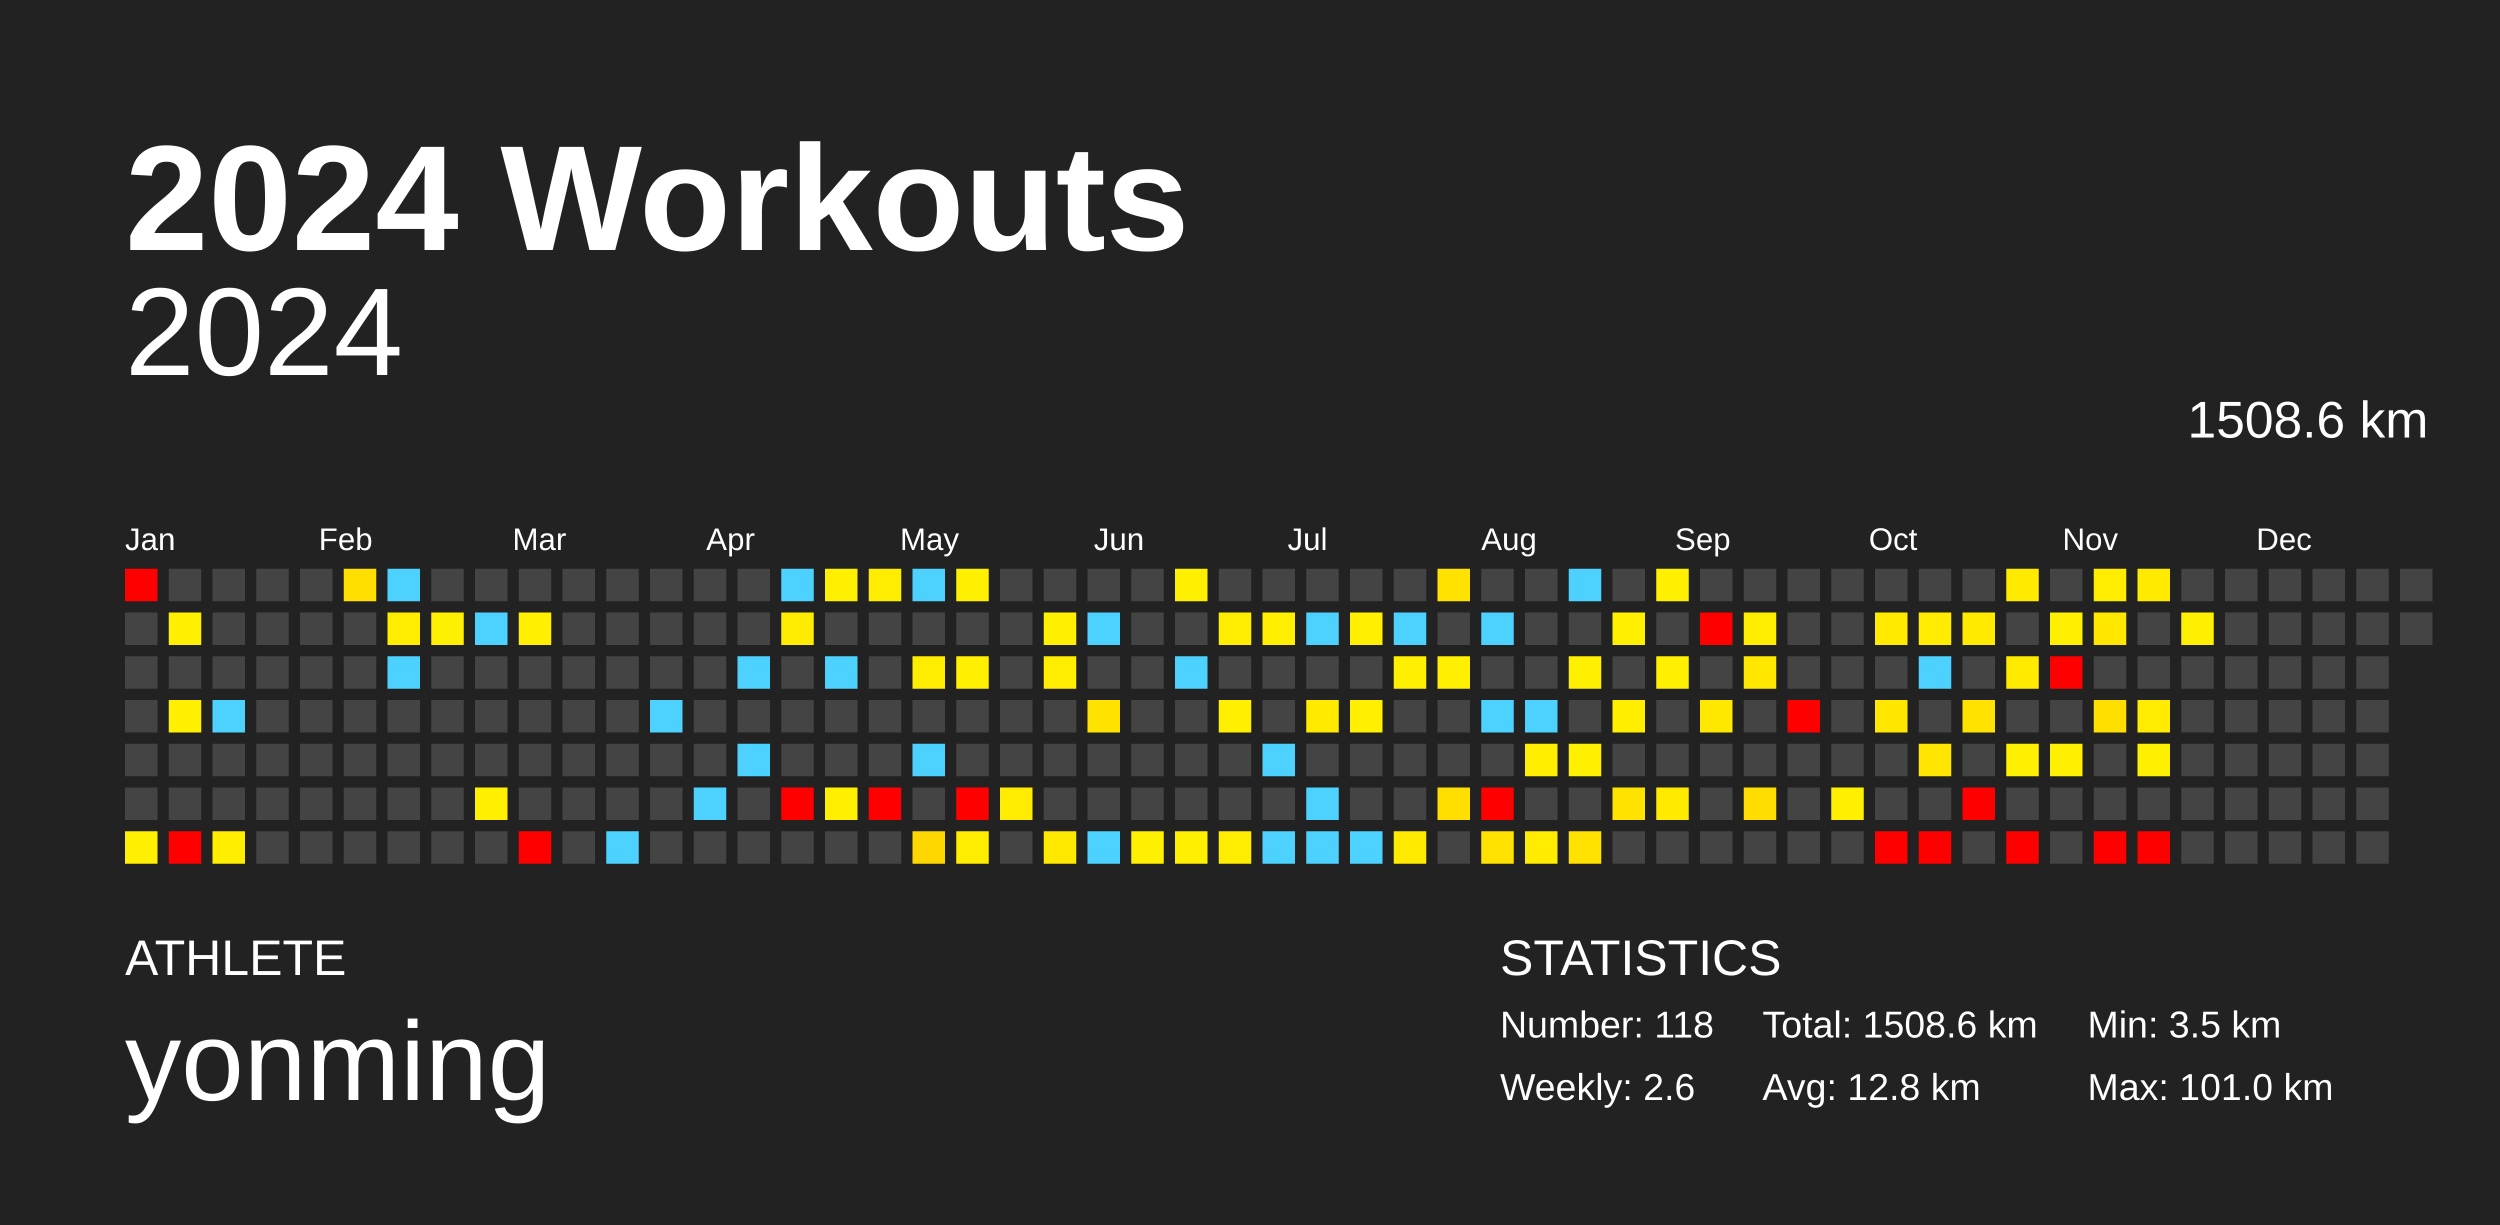
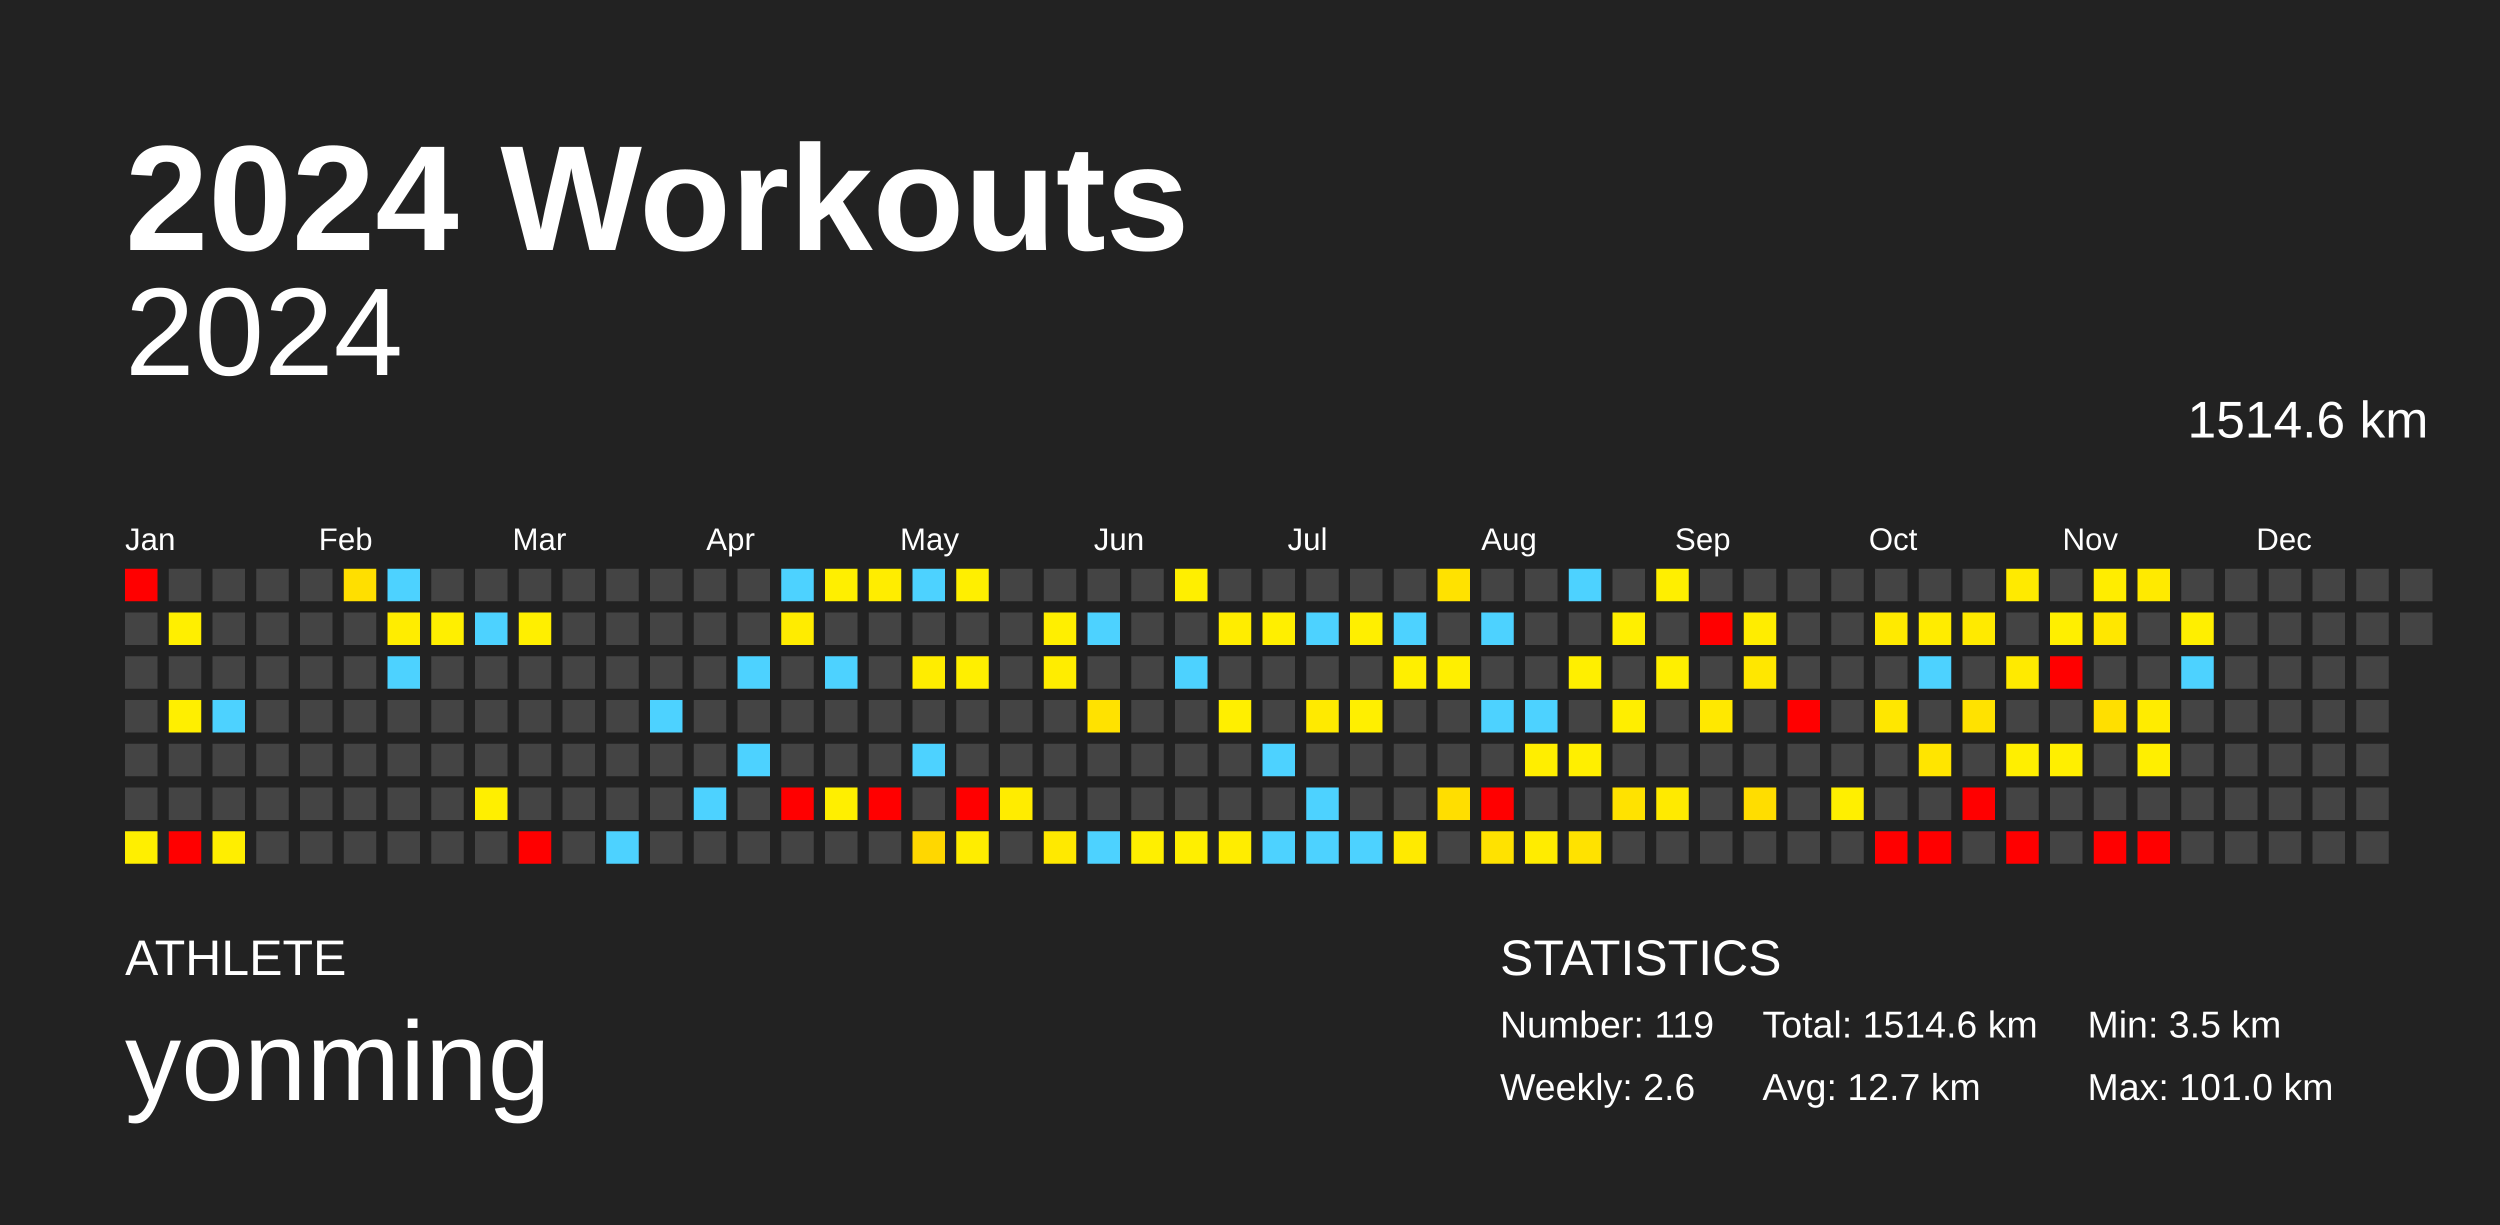
<svg xmlns="http://www.w3.org/2000/svg" baseProfile="full" height="98mm" version="1.1" viewBox="0,0,200,98" width="200mm">
  <defs />
  <rect fill="#222222" height="98" width="200" x="0" y="0" />
  <text fill="#FFFFFF" style="font-size:12px; font-family:Arial; font-weight:bold;" x="10" y="20">2024 Workouts</text>
  <text fill="#FFFFFF" style="font-size:4px; font-family:Arial" x="10" y="78">ATHLETE</text>
  <text fill="#FFFFFF" style="font-size:9px; font-family:Arial" x="10" y="88">yonming</text>
  <text fill="#FFFFFF" style="font-size:4px; font-family:Arial" x="120" y="78">STATISTICS</text>
-   <text fill="#FFFFFF" style="font-size:3px; font-family:Arial" x="120" y="83">Number: 118</text>
+   <text fill="#FFFFFF" style="font-size:3px; font-family:Arial" x="120" y="83">Number: 119</text>
  <text fill="#FFFFFF" style="font-size:3px; font-family:Arial" x="120" y="88">Weekly: 2.6</text>
-   <text fill="#FFFFFF" style="font-size:3px; font-family:Arial" x="141" y="83">Total: 1508.6 km</text>
-   <text fill="#FFFFFF" style="font-size:3px; font-family:Arial" x="141" y="88">Avg: 12.8 km</text>
+   <text fill="#FFFFFF" style="font-size:3px; font-family:Arial" x="141" y="83">Total: 1514.6 km</text>
+   <text fill="#FFFFFF" style="font-size:3px; font-family:Arial" x="141" y="88">Avg: 12.7 km</text>
  <text fill="#FFFFFF" style="font-size:3px; font-family:Arial" x="167" y="83">Min: 3.5 km</text>
  <text fill="#FFFFFF" style="font-size:3px; font-family:Arial" x="167" y="88">Max: 101.0 km</text>
  <text alignment-baseline="hanging" fill="#FFFFFF" style="font-size:10.0px; font-family:Arial;" x="10" y="30">2024</text>
-   <text alignment-baseline="hanging" fill="#FFFFFF" style="font-size:4.125px; font-family:Arial;" x="175" y="35">1508.6 km</text>
+   <text alignment-baseline="hanging" fill="#FFFFFF" style="font-size:4.125px; font-family:Arial;" x="175" y="35">1514.6 km</text>
  <text fill="#FFFFFF" style="font-size:2.5px; font-family:Arial" x="10.0" y="44">Jan</text>
  <text fill="#FFFFFF" style="font-size:2.5px; font-family:Arial" x="25.5" y="44">Feb</text>
  <text fill="#FFFFFF" style="font-size:2.5px; font-family:Arial" x="41.0" y="44">Mar</text>
  <text fill="#FFFFFF" style="font-size:2.5px; font-family:Arial" x="56.5" y="44">Apr</text>
  <text fill="#FFFFFF" style="font-size:2.5px; font-family:Arial" x="72.0" y="44">May</text>
  <text fill="#FFFFFF" style="font-size:2.5px; font-family:Arial" x="87.5" y="44">Jun</text>
  <text fill="#FFFFFF" style="font-size:2.5px; font-family:Arial" x="103.0" y="44">Jul</text>
  <text fill="#FFFFFF" style="font-size:2.5px; font-family:Arial" x="118.5" y="44">Aug</text>
  <text fill="#FFFFFF" style="font-size:2.5px; font-family:Arial" x="134.0" y="44">Sep</text>
  <text fill="#FFFFFF" style="font-size:2.5px; font-family:Arial" x="149.5" y="44">Oct</text>
  <text fill="#FFFFFF" style="font-size:2.5px; font-family:Arial" x="165.0" y="44">Nov</text>
  <text fill="#FFFFFF" style="font-size:2.5px; font-family:Arial" x="180.5" y="44">Dec</text>
  <rect fill="red" height="2.6" width="2.6" x="10.0" y="45.5" />
  <rect fill="#444444" height="2.6" width="2.6" x="10.0" y="49.0" />
  <rect fill="#444444" height="2.6" width="2.6" x="10.0" y="52.5" />
  <rect fill="#444444" height="2.6" width="2.6" x="10.0" y="56.0" />
  <rect fill="#444444" height="2.6" width="2.6" x="10.0" y="59.5" />
  <rect fill="#444444" height="2.6" width="2.6" x="10.0" y="63.0" />
  <rect fill="#ffef00" height="2.6" width="2.6" x="10.0" y="66.5" />
  <rect fill="#444444" height="2.6" width="2.6" x="13.5" y="45.5" />
  <rect fill="#ffef00" height="2.6" width="2.6" x="13.5" y="49.0" />
  <rect fill="#444444" height="2.6" width="2.6" x="13.5" y="52.5" />
  <rect fill="#ffef00" height="2.6" width="2.6" x="13.5" y="56.0" />
  <rect fill="#444444" height="2.6" width="2.6" x="13.5" y="59.5" />
  <rect fill="#444444" height="2.6" width="2.6" x="13.5" y="63.0" />
  <rect fill="red" height="2.6" width="2.6" x="13.5" y="66.5" />
  <rect fill="#444444" height="2.6" width="2.6" x="17.0" y="45.5" />
  <rect fill="#444444" height="2.6" width="2.6" x="17.0" y="49.0" />
  <rect fill="#444444" height="2.6" width="2.6" x="17.0" y="52.5" />
  <rect fill="#4dd2ff" height="2.6" width="2.6" x="17.0" y="56.0" />
  <rect fill="#444444" height="2.6" width="2.6" x="17.0" y="59.5" />
  <rect fill="#444444" height="2.6" width="2.6" x="17.0" y="63.0" />
  <rect fill="#ffee00" height="2.6" width="2.6" x="17.0" y="66.5" />
  <rect fill="#444444" height="2.6" width="2.6" x="20.5" y="45.5" />
  <rect fill="#444444" height="2.6" width="2.6" x="20.5" y="49.0" />
  <rect fill="#444444" height="2.6" width="2.6" x="20.5" y="52.5" />
  <rect fill="#444444" height="2.6" width="2.6" x="20.5" y="56.0" />
  <rect fill="#444444" height="2.6" width="2.6" x="20.5" y="59.5" />
  <rect fill="#444444" height="2.6" width="2.6" x="20.5" y="63.0" />
  <rect fill="#444444" height="2.6" width="2.6" x="20.5" y="66.5" />
  <rect fill="#444444" height="2.6" width="2.6" x="24.0" y="45.5" />
  <rect fill="#444444" height="2.6" width="2.6" x="24.0" y="49.0" />
  <rect fill="#444444" height="2.6" width="2.6" x="24.0" y="52.5" />
  <rect fill="#444444" height="2.6" width="2.6" x="24.0" y="56.0" />
  <rect fill="#444444" height="2.6" width="2.6" x="24.0" y="59.5" />
  <rect fill="#444444" height="2.6" width="2.6" x="24.0" y="63.0" />
  <rect fill="#444444" height="2.6" width="2.6" x="24.0" y="66.5" />
  <rect fill="#ffdf00" height="2.6" width="2.6" x="27.5" y="45.5" />
  <rect fill="#444444" height="2.6" width="2.6" x="27.5" y="49.0" />
  <rect fill="#444444" height="2.6" width="2.6" x="27.5" y="52.5" />
  <rect fill="#444444" height="2.6" width="2.6" x="27.5" y="56.0" />
  <rect fill="#444444" height="2.6" width="2.6" x="27.5" y="59.5" />
  <rect fill="#444444" height="2.6" width="2.6" x="27.5" y="63.0" />
  <rect fill="#444444" height="2.6" width="2.6" x="27.5" y="66.5" />
  <rect fill="#4dd2ff" height="2.6" width="2.6" x="31.0" y="45.5" />
  <rect fill="#ffed00" height="2.6" width="2.6" x="31.0" y="49.0" />
  <rect fill="#4dd2ff" height="2.6" width="2.6" x="31.0" y="52.5" />
  <rect fill="#444444" height="2.6" width="2.6" x="31.0" y="56.0" />
  <rect fill="#444444" height="2.6" width="2.6" x="31.0" y="59.5" />
  <rect fill="#444444" height="2.6" width="2.6" x="31.0" y="63.0" />
  <rect fill="#444444" height="2.6" width="2.6" x="31.0" y="66.5" />
  <rect fill="#444444" height="2.6" width="2.6" x="34.5" y="45.5" />
  <rect fill="#ffef00" height="2.6" width="2.6" x="34.5" y="49.0" />
  <rect fill="#444444" height="2.6" width="2.6" x="34.5" y="52.5" />
  <rect fill="#444444" height="2.6" width="2.6" x="34.5" y="56.0" />
  <rect fill="#444444" height="2.6" width="2.6" x="34.5" y="59.5" />
  <rect fill="#444444" height="2.6" width="2.6" x="34.5" y="63.0" />
  <rect fill="#444444" height="2.6" width="2.6" x="34.5" y="66.5" />
  <rect fill="#444444" height="2.6" width="2.6" x="38.0" y="45.5" />
  <rect fill="#4dd2ff" height="2.6" width="2.6" x="38.0" y="49.0" />
  <rect fill="#444444" height="2.6" width="2.6" x="38.0" y="52.5" />
  <rect fill="#444444" height="2.6" width="2.6" x="38.0" y="56.0" />
  <rect fill="#444444" height="2.6" width="2.6" x="38.0" y="59.5" />
  <rect fill="#ffef00" height="2.6" width="2.6" x="38.0" y="63.0" />
  <rect fill="#444444" height="2.6" width="2.6" x="38.0" y="66.5" />
  <rect fill="#444444" height="2.6" width="2.6" x="41.5" y="45.5" />
  <rect fill="#ffef00" height="2.6" width="2.6" x="41.5" y="49.0" />
  <rect fill="#444444" height="2.6" width="2.6" x="41.5" y="52.5" />
  <rect fill="#444444" height="2.6" width="2.6" x="41.5" y="56.0" />
  <rect fill="#444444" height="2.6" width="2.6" x="41.5" y="59.5" />
  <rect fill="#444444" height="2.6" width="2.6" x="41.5" y="63.0" />
  <rect fill="red" height="2.6" width="2.6" x="41.5" y="66.5" />
  <rect fill="#444444" height="2.6" width="2.6" x="45.0" y="45.5" />
  <rect fill="#444444" height="2.6" width="2.6" x="45.0" y="49.0" />
  <rect fill="#444444" height="2.6" width="2.6" x="45.0" y="52.5" />
  <rect fill="#444444" height="2.6" width="2.6" x="45.0" y="56.0" />
  <rect fill="#444444" height="2.6" width="2.6" x="45.0" y="59.5" />
  <rect fill="#444444" height="2.6" width="2.6" x="45.0" y="63.0" />
  <rect fill="#444444" height="2.6" width="2.6" x="45.0" y="66.5" />
  <rect fill="#444444" height="2.6" width="2.6" x="48.5" y="45.5" />
  <rect fill="#444444" height="2.6" width="2.6" x="48.5" y="49.0" />
  <rect fill="#444444" height="2.6" width="2.6" x="48.5" y="52.5" />
  <rect fill="#444444" height="2.6" width="2.6" x="48.5" y="56.0" />
  <rect fill="#444444" height="2.6" width="2.6" x="48.5" y="59.5" />
  <rect fill="#444444" height="2.6" width="2.6" x="48.5" y="63.0" />
  <rect fill="#4dd2ff" height="2.6" width="2.6" x="48.5" y="66.5" />
  <rect fill="#444444" height="2.6" width="2.6" x="52.0" y="45.5" />
  <rect fill="#444444" height="2.6" width="2.6" x="52.0" y="49.0" />
  <rect fill="#444444" height="2.6" width="2.6" x="52.0" y="52.5" />
  <rect fill="#4dd2ff" height="2.6" width="2.6" x="52.0" y="56.0" />
  <rect fill="#444444" height="2.6" width="2.6" x="52.0" y="59.5" />
  <rect fill="#444444" height="2.6" width="2.6" x="52.0" y="63.0" />
  <rect fill="#444444" height="2.6" width="2.6" x="52.0" y="66.5" />
  <rect fill="#444444" height="2.6" width="2.6" x="55.5" y="45.5" />
  <rect fill="#444444" height="2.6" width="2.6" x="55.5" y="49.0" />
  <rect fill="#444444" height="2.6" width="2.6" x="55.5" y="52.5" />
  <rect fill="#444444" height="2.6" width="2.6" x="55.5" y="56.0" />
  <rect fill="#444444" height="2.6" width="2.6" x="55.5" y="59.5" />
  <rect fill="#4dd2ff" height="2.6" width="2.6" x="55.5" y="63.0" />
  <rect fill="#444444" height="2.6" width="2.6" x="55.5" y="66.5" />
  <rect fill="#444444" height="2.6" width="2.6" x="59.0" y="45.5" />
  <rect fill="#444444" height="2.6" width="2.6" x="59.0" y="49.0" />
  <rect fill="#4dd2ff" height="2.6" width="2.6" x="59.0" y="52.5" />
  <rect fill="#444444" height="2.6" width="2.6" x="59.0" y="56.0" />
  <rect fill="#4dd2ff" height="2.6" width="2.6" x="59.0" y="59.5" />
  <rect fill="#444444" height="2.6" width="2.6" x="59.0" y="63.0" />
  <rect fill="#444444" height="2.6" width="2.6" x="59.0" y="66.5" />
  <rect fill="#4dd2ff" height="2.6" width="2.6" x="62.5" y="45.5" />
  <rect fill="#ffec00" height="2.6" width="2.6" x="62.5" y="49.0" />
  <rect fill="#444444" height="2.6" width="2.6" x="62.5" y="52.5" />
  <rect fill="#444444" height="2.6" width="2.6" x="62.5" y="56.0" />
  <rect fill="#444444" height="2.6" width="2.6" x="62.5" y="59.5" />
  <rect fill="red" height="2.6" width="2.6" x="62.5" y="63.0" />
  <rect fill="#444444" height="2.6" width="2.6" x="62.5" y="66.5" />
  <rect fill="#ffef00" height="2.6" width="2.6" x="66.0" y="45.5" />
  <rect fill="#444444" height="2.6" width="2.6" x="66.0" y="49.0" />
  <rect fill="#4dd2ff" height="2.6" width="2.6" x="66.0" y="52.5" />
  <rect fill="#444444" height="2.6" width="2.6" x="66.0" y="56.0" />
  <rect fill="#444444" height="2.6" width="2.6" x="66.0" y="59.5" />
  <rect fill="#ffef00" height="2.6" width="2.6" x="66.0" y="63.0" />
  <rect fill="#444444" height="2.6" width="2.6" x="66.0" y="66.5" />
  <rect fill="#ffed00" height="2.6" width="2.6" x="69.5" y="45.5" />
  <rect fill="#444444" height="2.6" width="2.6" x="69.5" y="49.0" />
  <rect fill="#444444" height="2.6" width="2.6" x="69.5" y="52.5" />
  <rect fill="#444444" height="2.6" width="2.6" x="69.5" y="56.0" />
  <rect fill="#444444" height="2.6" width="2.6" x="69.5" y="59.5" />
  <rect fill="red" height="2.6" width="2.6" x="69.5" y="63.0" />
  <rect fill="#444444" height="2.6" width="2.6" x="69.5" y="66.5" />
  <rect fill="#4dd2ff" height="2.6" width="2.6" x="73.0" y="45.5" />
  <rect fill="#444444" height="2.6" width="2.6" x="73.0" y="49.0" />
  <rect fill="#ffed00" height="2.6" width="2.6" x="73.0" y="52.5" />
  <rect fill="#444444" height="2.6" width="2.6" x="73.0" y="56.0" />
  <rect fill="#4dd2ff" height="2.6" width="2.6" x="73.0" y="59.5" />
  <rect fill="#444444" height="2.6" width="2.6" x="73.0" y="63.0" />
  <rect fill="#ffd700" height="2.6" width="2.6" x="73.0" y="66.5" />
  <rect fill="#ffef00" height="2.6" width="2.6" x="76.5" y="45.5" />
  <rect fill="#444444" height="2.6" width="2.6" x="76.5" y="49.0" />
  <rect fill="#ffef00" height="2.6" width="2.6" x="76.5" y="52.5" />
  <rect fill="#444444" height="2.6" width="2.6" x="76.5" y="56.0" />
  <rect fill="#444444" height="2.6" width="2.6" x="76.5" y="59.5" />
  <rect fill="red" height="2.6" width="2.6" x="76.5" y="63.0" />
  <rect fill="#ffed00" height="2.6" width="2.6" x="76.5" y="66.5" />
  <rect fill="#444444" height="2.6" width="2.6" x="80.0" y="45.5" />
  <rect fill="#444444" height="2.6" width="2.6" x="80.0" y="49.0" />
  <rect fill="#444444" height="2.6" width="2.6" x="80.0" y="52.5" />
  <rect fill="#444444" height="2.6" width="2.6" x="80.0" y="56.0" />
  <rect fill="#444444" height="2.6" width="2.6" x="80.0" y="59.5" />
  <rect fill="#ffec00" height="2.6" width="2.6" x="80.0" y="63.0" />
  <rect fill="#444444" height="2.6" width="2.6" x="80.0" y="66.5" />
  <rect fill="#444444" height="2.6" width="2.6" x="83.5" y="45.5" />
  <rect fill="#ffef00" height="2.6" width="2.6" x="83.5" y="49.0" />
  <rect fill="#ffed00" height="2.6" width="2.6" x="83.5" y="52.5" />
  <rect fill="#444444" height="2.6" width="2.6" x="83.5" y="56.0" />
  <rect fill="#444444" height="2.6" width="2.6" x="83.5" y="59.5" />
  <rect fill="#444444" height="2.6" width="2.6" x="83.5" y="63.0" />
  <rect fill="#ffe900" height="2.6" width="2.6" x="83.5" y="66.5" />
  <rect fill="#444444" height="2.6" width="2.6" x="87.0" y="45.5" />
  <rect fill="#4dd2ff" height="2.6" width="2.6" x="87.0" y="49.0" />
  <rect fill="#444444" height="2.6" width="2.6" x="87.0" y="52.5" />
  <rect fill="#ffe200" height="2.6" width="2.6" x="87.0" y="56.0" />
  <rect fill="#444444" height="2.6" width="2.6" x="87.0" y="59.5" />
  <rect fill="#444444" height="2.6" width="2.6" x="87.0" y="63.0" />
  <rect fill="#4dd2ff" height="2.6" width="2.6" x="87.0" y="66.5" />
  <rect fill="#444444" height="2.6" width="2.6" x="90.5" y="45.5" />
  <rect fill="#444444" height="2.6" width="2.6" x="90.5" y="49.0" />
  <rect fill="#444444" height="2.6" width="2.6" x="90.5" y="52.5" />
  <rect fill="#444444" height="2.6" width="2.6" x="90.5" y="56.0" />
  <rect fill="#444444" height="2.6" width="2.6" x="90.5" y="59.5" />
  <rect fill="#444444" height="2.6" width="2.6" x="90.5" y="63.0" />
  <rect fill="#ffef00" height="2.6" width="2.6" x="90.5" y="66.5" />
  <rect fill="#ffef00" height="2.6" width="2.6" x="94.0" y="45.5" />
  <rect fill="#444444" height="2.6" width="2.6" x="94.0" y="49.0" />
  <rect fill="#4dd2ff" height="2.6" width="2.6" x="94.0" y="52.5" />
  <rect fill="#444444" height="2.6" width="2.6" x="94.0" y="56.0" />
  <rect fill="#444444" height="2.6" width="2.6" x="94.0" y="59.5" />
  <rect fill="#444444" height="2.6" width="2.6" x="94.0" y="63.0" />
  <rect fill="#ffef00" height="2.6" width="2.6" x="94.0" y="66.5" />
  <rect fill="#444444" height="2.6" width="2.6" x="97.5" y="45.5" />
  <rect fill="#ffed00" height="2.6" width="2.6" x="97.5" y="49.0" />
  <rect fill="#444444" height="2.6" width="2.6" x="97.5" y="52.5" />
  <rect fill="#ffef00" height="2.6" width="2.6" x="97.5" y="56.0" />
  <rect fill="#444444" height="2.6" width="2.6" x="97.5" y="59.5" />
  <rect fill="#444444" height="2.6" width="2.6" x="97.5" y="63.0" />
  <rect fill="#ffed00" height="2.6" width="2.6" x="97.5" y="66.5" />
  <rect fill="#444444" height="2.6" width="2.6" x="101.0" y="45.5" />
  <rect fill="#ffef00" height="2.6" width="2.6" x="101.0" y="49.0" />
  <rect fill="#444444" height="2.6" width="2.6" x="101.0" y="52.5" />
  <rect fill="#444444" height="2.6" width="2.6" x="101.0" y="56.0" />
  <rect fill="#4dd2ff" height="2.6" width="2.6" x="101.0" y="59.5" />
  <rect fill="#444444" height="2.6" width="2.6" x="101.0" y="63.0" />
  <rect fill="#4dd2ff" height="2.6" width="2.6" x="101.0" y="66.5" />
  <rect fill="#444444" height="2.6" width="2.6" x="104.5" y="45.5" />
  <rect fill="#4dd2ff" height="2.6" width="2.6" x="104.5" y="49.0" />
  <rect fill="#444444" height="2.6" width="2.6" x="104.5" y="52.5" />
  <rect fill="#ffea00" height="2.6" width="2.6" x="104.5" y="56.0" />
  <rect fill="#444444" height="2.6" width="2.6" x="104.5" y="59.5" />
  <rect fill="#4dd2ff" height="2.6" width="2.6" x="104.5" y="63.0" />
  <rect fill="#4dd2ff" height="2.6" width="2.6" x="104.5" y="66.5" />
  <rect fill="#444444" height="2.6" width="2.6" x="108.0" y="45.5" />
  <rect fill="#ffef00" height="2.6" width="2.6" x="108.0" y="49.0" />
  <rect fill="#444444" height="2.6" width="2.6" x="108.0" y="52.5" />
  <rect fill="#ffef00" height="2.6" width="2.6" x="108.0" y="56.0" />
  <rect fill="#444444" height="2.6" width="2.6" x="108.0" y="59.5" />
  <rect fill="#444444" height="2.6" width="2.6" x="108.0" y="63.0" />
  <rect fill="#4dd2ff" height="2.6" width="2.6" x="108.0" y="66.5" />
  <rect fill="#444444" height="2.6" width="2.6" x="111.5" y="45.5" />
  <rect fill="#4dd2ff" height="2.6" width="2.6" x="111.5" y="49.0" />
  <rect fill="#ffef00" height="2.6" width="2.6" x="111.5" y="52.5" />
  <rect fill="#444444" height="2.6" width="2.6" x="111.5" y="56.0" />
  <rect fill="#444444" height="2.6" width="2.6" x="111.5" y="59.5" />
  <rect fill="#444444" height="2.6" width="2.6" x="111.5" y="63.0" />
  <rect fill="#ffea00" height="2.6" width="2.6" x="111.5" y="66.5" />
  <rect fill="#ffe200" height="2.6" width="2.6" x="115.0" y="45.5" />
  <rect fill="#444444" height="2.6" width="2.6" x="115.0" y="49.0" />
  <rect fill="#ffef00" height="2.6" width="2.6" x="115.0" y="52.5" />
  <rect fill="#444444" height="2.6" width="2.6" x="115.0" y="56.0" />
  <rect fill="#444444" height="2.6" width="2.6" x="115.0" y="59.5" />
  <rect fill="#ffde00" height="2.6" width="2.6" x="115.0" y="63.0" />
  <rect fill="#444444" height="2.6" width="2.6" x="115.0" y="66.5" />
  <rect fill="#444444" height="2.6" width="2.6" x="118.5" y="45.5" />
  <rect fill="#4dd2ff" height="2.6" width="2.6" x="118.5" y="49.0" />
  <rect fill="#444444" height="2.6" width="2.6" x="118.5" y="52.5" />
  <rect fill="#4dd2ff" height="2.6" width="2.6" x="118.5" y="56.0" />
  <rect fill="#444444" height="2.6" width="2.6" x="118.5" y="59.5" />
  <rect fill="red" height="2.6" width="2.6" x="118.5" y="63.0" />
  <rect fill="#ffe200" height="2.6" width="2.6" x="118.5" y="66.5" />
  <rect fill="#444444" height="2.6" width="2.6" x="122.0" y="45.5" />
  <rect fill="#444444" height="2.6" width="2.6" x="122.0" y="49.0" />
  <rect fill="#444444" height="2.6" width="2.6" x="122.0" y="52.5" />
  <rect fill="#4dd2ff" height="2.6" width="2.6" x="122.0" y="56.0" />
  <rect fill="#ffee00" height="2.6" width="2.6" x="122.0" y="59.5" />
  <rect fill="#444444" height="2.6" width="2.6" x="122.0" y="63.0" />
  <rect fill="#ffec00" height="2.6" width="2.6" x="122.0" y="66.5" />
  <rect fill="#4dd2ff" height="2.6" width="2.6" x="125.5" y="45.5" />
  <rect fill="#444444" height="2.6" width="2.6" x="125.5" y="49.0" />
  <rect fill="#ffef00" height="2.6" width="2.6" x="125.5" y="52.5" />
  <rect fill="#444444" height="2.6" width="2.6" x="125.5" y="56.0" />
  <rect fill="#ffef00" height="2.6" width="2.6" x="125.5" y="59.5" />
  <rect fill="#444444" height="2.6" width="2.6" x="125.5" y="63.0" />
  <rect fill="#ffe200" height="2.6" width="2.6" x="125.5" y="66.5" />
  <rect fill="#444444" height="2.6" width="2.6" x="129.0" y="45.5" />
  <rect fill="#ffef00" height="2.6" width="2.6" x="129.0" y="49.0" />
  <rect fill="#444444" height="2.6" width="2.6" x="129.0" y="52.5" />
  <rect fill="#ffee00" height="2.6" width="2.6" x="129.0" y="56.0" />
  <rect fill="#444444" height="2.6" width="2.6" x="129.0" y="59.5" />
  <rect fill="#ffe200" height="2.6" width="2.6" x="129.0" y="63.0" />
  <rect fill="#444444" height="2.6" width="2.6" x="129.0" y="66.5" />
  <rect fill="#ffef00" height="2.6" width="2.6" x="132.5" y="45.5" />
  <rect fill="#444444" height="2.6" width="2.6" x="132.5" y="49.0" />
  <rect fill="#ffef00" height="2.6" width="2.6" x="132.5" y="52.5" />
  <rect fill="#444444" height="2.6" width="2.6" x="132.5" y="56.0" />
  <rect fill="#444444" height="2.6" width="2.6" x="132.5" y="59.5" />
  <rect fill="#ffea00" height="2.6" width="2.6" x="132.5" y="63.0" />
  <rect fill="#444444" height="2.6" width="2.6" x="132.5" y="66.5" />
  <rect fill="#444444" height="2.6" width="2.6" x="136.0" y="45.5" />
  <rect fill="red" height="2.6" width="2.6" x="136.0" y="49.0" />
  <rect fill="#444444" height="2.6" width="2.6" x="136.0" y="52.5" />
  <rect fill="#ffe800" height="2.6" width="2.6" x="136.0" y="56.0" />
  <rect fill="#444444" height="2.6" width="2.6" x="136.0" y="59.5" />
  <rect fill="#444444" height="2.6" width="2.6" x="136.0" y="63.0" />
  <rect fill="#444444" height="2.6" width="2.6" x="136.0" y="66.5" />
  <rect fill="#444444" height="2.6" width="2.6" x="139.5" y="45.5" />
  <rect fill="#ffed00" height="2.6" width="2.6" x="139.5" y="49.0" />
  <rect fill="#ffe700" height="2.6" width="2.6" x="139.5" y="52.5" />
  <rect fill="#444444" height="2.6" width="2.6" x="139.5" y="56.0" />
  <rect fill="#444444" height="2.6" width="2.6" x="139.5" y="59.5" />
  <rect fill="#ffdd00" height="2.6" width="2.6" x="139.5" y="63.0" />
  <rect fill="#444444" height="2.6" width="2.6" x="139.5" y="66.5" />
  <rect fill="#444444" height="2.6" width="2.6" x="143.0" y="45.5" />
  <rect fill="#444444" height="2.6" width="2.6" x="143.0" y="49.0" />
  <rect fill="#444444" height="2.6" width="2.6" x="143.0" y="52.5" />
  <rect fill="red" height="2.6" width="2.6" x="143.0" y="56.0" />
  <rect fill="#444444" height="2.6" width="2.6" x="143.0" y="59.5" />
  <rect fill="#444444" height="2.6" width="2.6" x="143.0" y="63.0" />
  <rect fill="#444444" height="2.6" width="2.6" x="143.0" y="66.5" />
  <rect fill="#444444" height="2.6" width="2.6" x="146.5" y="45.5" />
  <rect fill="#444444" height="2.6" width="2.6" x="146.5" y="49.0" />
  <rect fill="#444444" height="2.6" width="2.6" x="146.5" y="52.5" />
  <rect fill="#444444" height="2.6" width="2.6" x="146.5" y="56.0" />
  <rect fill="#444444" height="2.6" width="2.6" x="146.5" y="59.5" />
  <rect fill="#ffef00" height="2.6" width="2.6" x="146.5" y="63.0" />
  <rect fill="#444444" height="2.6" width="2.6" x="146.5" y="66.5" />
  <rect fill="#444444" height="2.6" width="2.6" x="150.0" y="45.5" />
  <rect fill="#ffea00" height="2.6" width="2.6" x="150.0" y="49.0" />
  <rect fill="#444444" height="2.6" width="2.6" x="150.0" y="52.5" />
  <rect fill="#ffe700" height="2.6" width="2.6" x="150.0" y="56.0" />
  <rect fill="#444444" height="2.6" width="2.6" x="150.0" y="59.5" />
  <rect fill="#444444" height="2.6" width="2.6" x="150.0" y="63.0" />
  <rect fill="red" height="2.6" width="2.6" x="150.0" y="66.5" />
  <rect fill="#444444" height="2.6" width="2.6" x="153.5" y="45.5" />
  <rect fill="#ffec00" height="2.6" width="2.6" x="153.5" y="49.0" />
  <rect fill="#4dd2ff" height="2.6" width="2.6" x="153.5" y="52.5" />
  <rect fill="#444444" height="2.6" width="2.6" x="153.5" y="56.0" />
  <rect fill="#ffe500" height="2.6" width="2.6" x="153.5" y="59.5" />
  <rect fill="#444444" height="2.6" width="2.6" x="153.5" y="63.0" />
  <rect fill="red" height="2.6" width="2.6" x="153.5" y="66.5" />
  <rect fill="#444444" height="2.6" width="2.6" x="157.0" y="45.5" />
  <rect fill="#ffea00" height="2.6" width="2.6" x="157.0" y="49.0" />
  <rect fill="#444444" height="2.6" width="2.6" x="157.0" y="52.5" />
  <rect fill="#ffe200" height="2.6" width="2.6" x="157.0" y="56.0" />
  <rect fill="#444444" height="2.6" width="2.6" x="157.0" y="59.5" />
  <rect fill="red" height="2.6" width="2.6" x="157.0" y="63.0" />
  <rect fill="#444444" height="2.6" width="2.6" x="157.0" y="66.5" />
  <rect fill="#ffea00" height="2.6" width="2.6" x="160.5" y="45.5" />
  <rect fill="#444444" height="2.6" width="2.6" x="160.5" y="49.0" />
  <rect fill="#ffea00" height="2.6" width="2.6" x="160.5" y="52.5" />
  <rect fill="#444444" height="2.6" width="2.6" x="160.5" y="56.0" />
  <rect fill="#ffef00" height="2.6" width="2.6" x="160.5" y="59.5" />
  <rect fill="#444444" height="2.6" width="2.6" x="160.5" y="63.0" />
  <rect fill="red" height="2.6" width="2.6" x="160.5" y="66.5" />
  <rect fill="#444444" height="2.6" width="2.6" x="164.0" y="45.5" />
  <rect fill="#ffef00" height="2.6" width="2.6" x="164.0" y="49.0" />
  <rect fill="red" height="2.6" width="2.6" x="164.0" y="52.5" />
  <rect fill="#444444" height="2.6" width="2.6" x="164.0" y="56.0" />
  <rect fill="#ffef00" height="2.6" width="2.6" x="164.0" y="59.5" />
  <rect fill="#444444" height="2.6" width="2.6" x="164.0" y="63.0" />
  <rect fill="#444444" height="2.6" width="2.6" x="164.0" y="66.5" />
  <rect fill="#ffed00" height="2.6" width="2.6" x="167.5" y="45.5" />
  <rect fill="#ffe700" height="2.6" width="2.6" x="167.5" y="49.0" />
  <rect fill="#444444" height="2.6" width="2.6" x="167.5" y="52.5" />
  <rect fill="#ffdf00" height="2.6" width="2.6" x="167.5" y="56.0" />
  <rect fill="#444444" height="2.6" width="2.6" x="167.5" y="59.5" />
  <rect fill="#444444" height="2.6" width="2.6" x="167.5" y="63.0" />
  <rect fill="red" height="2.6" width="2.6" x="167.5" y="66.5" />
  <rect fill="#ffea00" height="2.6" width="2.6" x="171.0" y="45.5" />
  <rect fill="#444444" height="2.6" width="2.6" x="171.0" y="49.0" />
  <rect fill="#444444" height="2.6" width="2.6" x="171.0" y="52.5" />
  <rect fill="#ffec00" height="2.6" width="2.6" x="171.0" y="56.0" />
  <rect fill="#ffef00" height="2.6" width="2.6" x="171.0" y="59.5" />
  <rect fill="#444444" height="2.6" width="2.6" x="171.0" y="63.0" />
  <rect fill="red" height="2.6" width="2.6" x="171.0" y="66.5" />
  <rect fill="#444444" height="2.6" width="2.6" x="174.5" y="45.5" />
  <rect fill="#ffef00" height="2.6" width="2.6" x="174.5" y="49.0" />
-   <rect fill="#444444" height="2.6" width="2.6" x="174.5" y="52.5" />
+   <rect fill="#4dd2ff" height="2.6" width="2.6" x="174.5" y="52.5" />
  <rect fill="#444444" height="2.6" width="2.6" x="174.5" y="56.0" />
  <rect fill="#444444" height="2.6" width="2.6" x="174.5" y="59.5" />
  <rect fill="#444444" height="2.6" width="2.6" x="174.5" y="63.0" />
  <rect fill="#444444" height="2.6" width="2.6" x="174.5" y="66.5" />
  <rect fill="#444444" height="2.6" width="2.6" x="178.0" y="45.5" />
  <rect fill="#444444" height="2.6" width="2.6" x="178.0" y="49.0" />
  <rect fill="#444444" height="2.6" width="2.6" x="178.0" y="52.5" />
  <rect fill="#444444" height="2.6" width="2.6" x="178.0" y="56.0" />
  <rect fill="#444444" height="2.6" width="2.6" x="178.0" y="59.5" />
  <rect fill="#444444" height="2.6" width="2.6" x="178.0" y="63.0" />
  <rect fill="#444444" height="2.6" width="2.6" x="178.0" y="66.5" />
  <rect fill="#444444" height="2.6" width="2.6" x="181.5" y="45.5" />
  <rect fill="#444444" height="2.6" width="2.6" x="181.5" y="49.0" />
  <rect fill="#444444" height="2.6" width="2.6" x="181.5" y="52.5" />
  <rect fill="#444444" height="2.6" width="2.6" x="181.5" y="56.0" />
  <rect fill="#444444" height="2.6" width="2.6" x="181.5" y="59.5" />
  <rect fill="#444444" height="2.6" width="2.6" x="181.5" y="63.0" />
  <rect fill="#444444" height="2.6" width="2.6" x="181.5" y="66.5" />
  <rect fill="#444444" height="2.6" width="2.6" x="185.0" y="45.5" />
  <rect fill="#444444" height="2.6" width="2.6" x="185.0" y="49.0" />
  <rect fill="#444444" height="2.6" width="2.6" x="185.0" y="52.5" />
  <rect fill="#444444" height="2.6" width="2.6" x="185.0" y="56.0" />
  <rect fill="#444444" height="2.6" width="2.6" x="185.0" y="59.5" />
  <rect fill="#444444" height="2.6" width="2.6" x="185.0" y="63.0" />
  <rect fill="#444444" height="2.6" width="2.6" x="185.0" y="66.5" />
  <rect fill="#444444" height="2.6" width="2.6" x="188.5" y="45.5" />
  <rect fill="#444444" height="2.6" width="2.6" x="188.5" y="49.0" />
  <rect fill="#444444" height="2.6" width="2.6" x="188.5" y="52.5" />
  <rect fill="#444444" height="2.6" width="2.6" x="188.5" y="56.0" />
  <rect fill="#444444" height="2.6" width="2.6" x="188.5" y="59.5" />
  <rect fill="#444444" height="2.6" width="2.6" x="188.5" y="63.0" />
  <rect fill="#444444" height="2.6" width="2.6" x="188.5" y="66.5" />
  <rect fill="#444444" height="2.6" width="2.6" x="192.0" y="45.5" />
  <rect fill="#444444" height="2.6" width="2.6" x="192.0" y="49.0" />
</svg>
